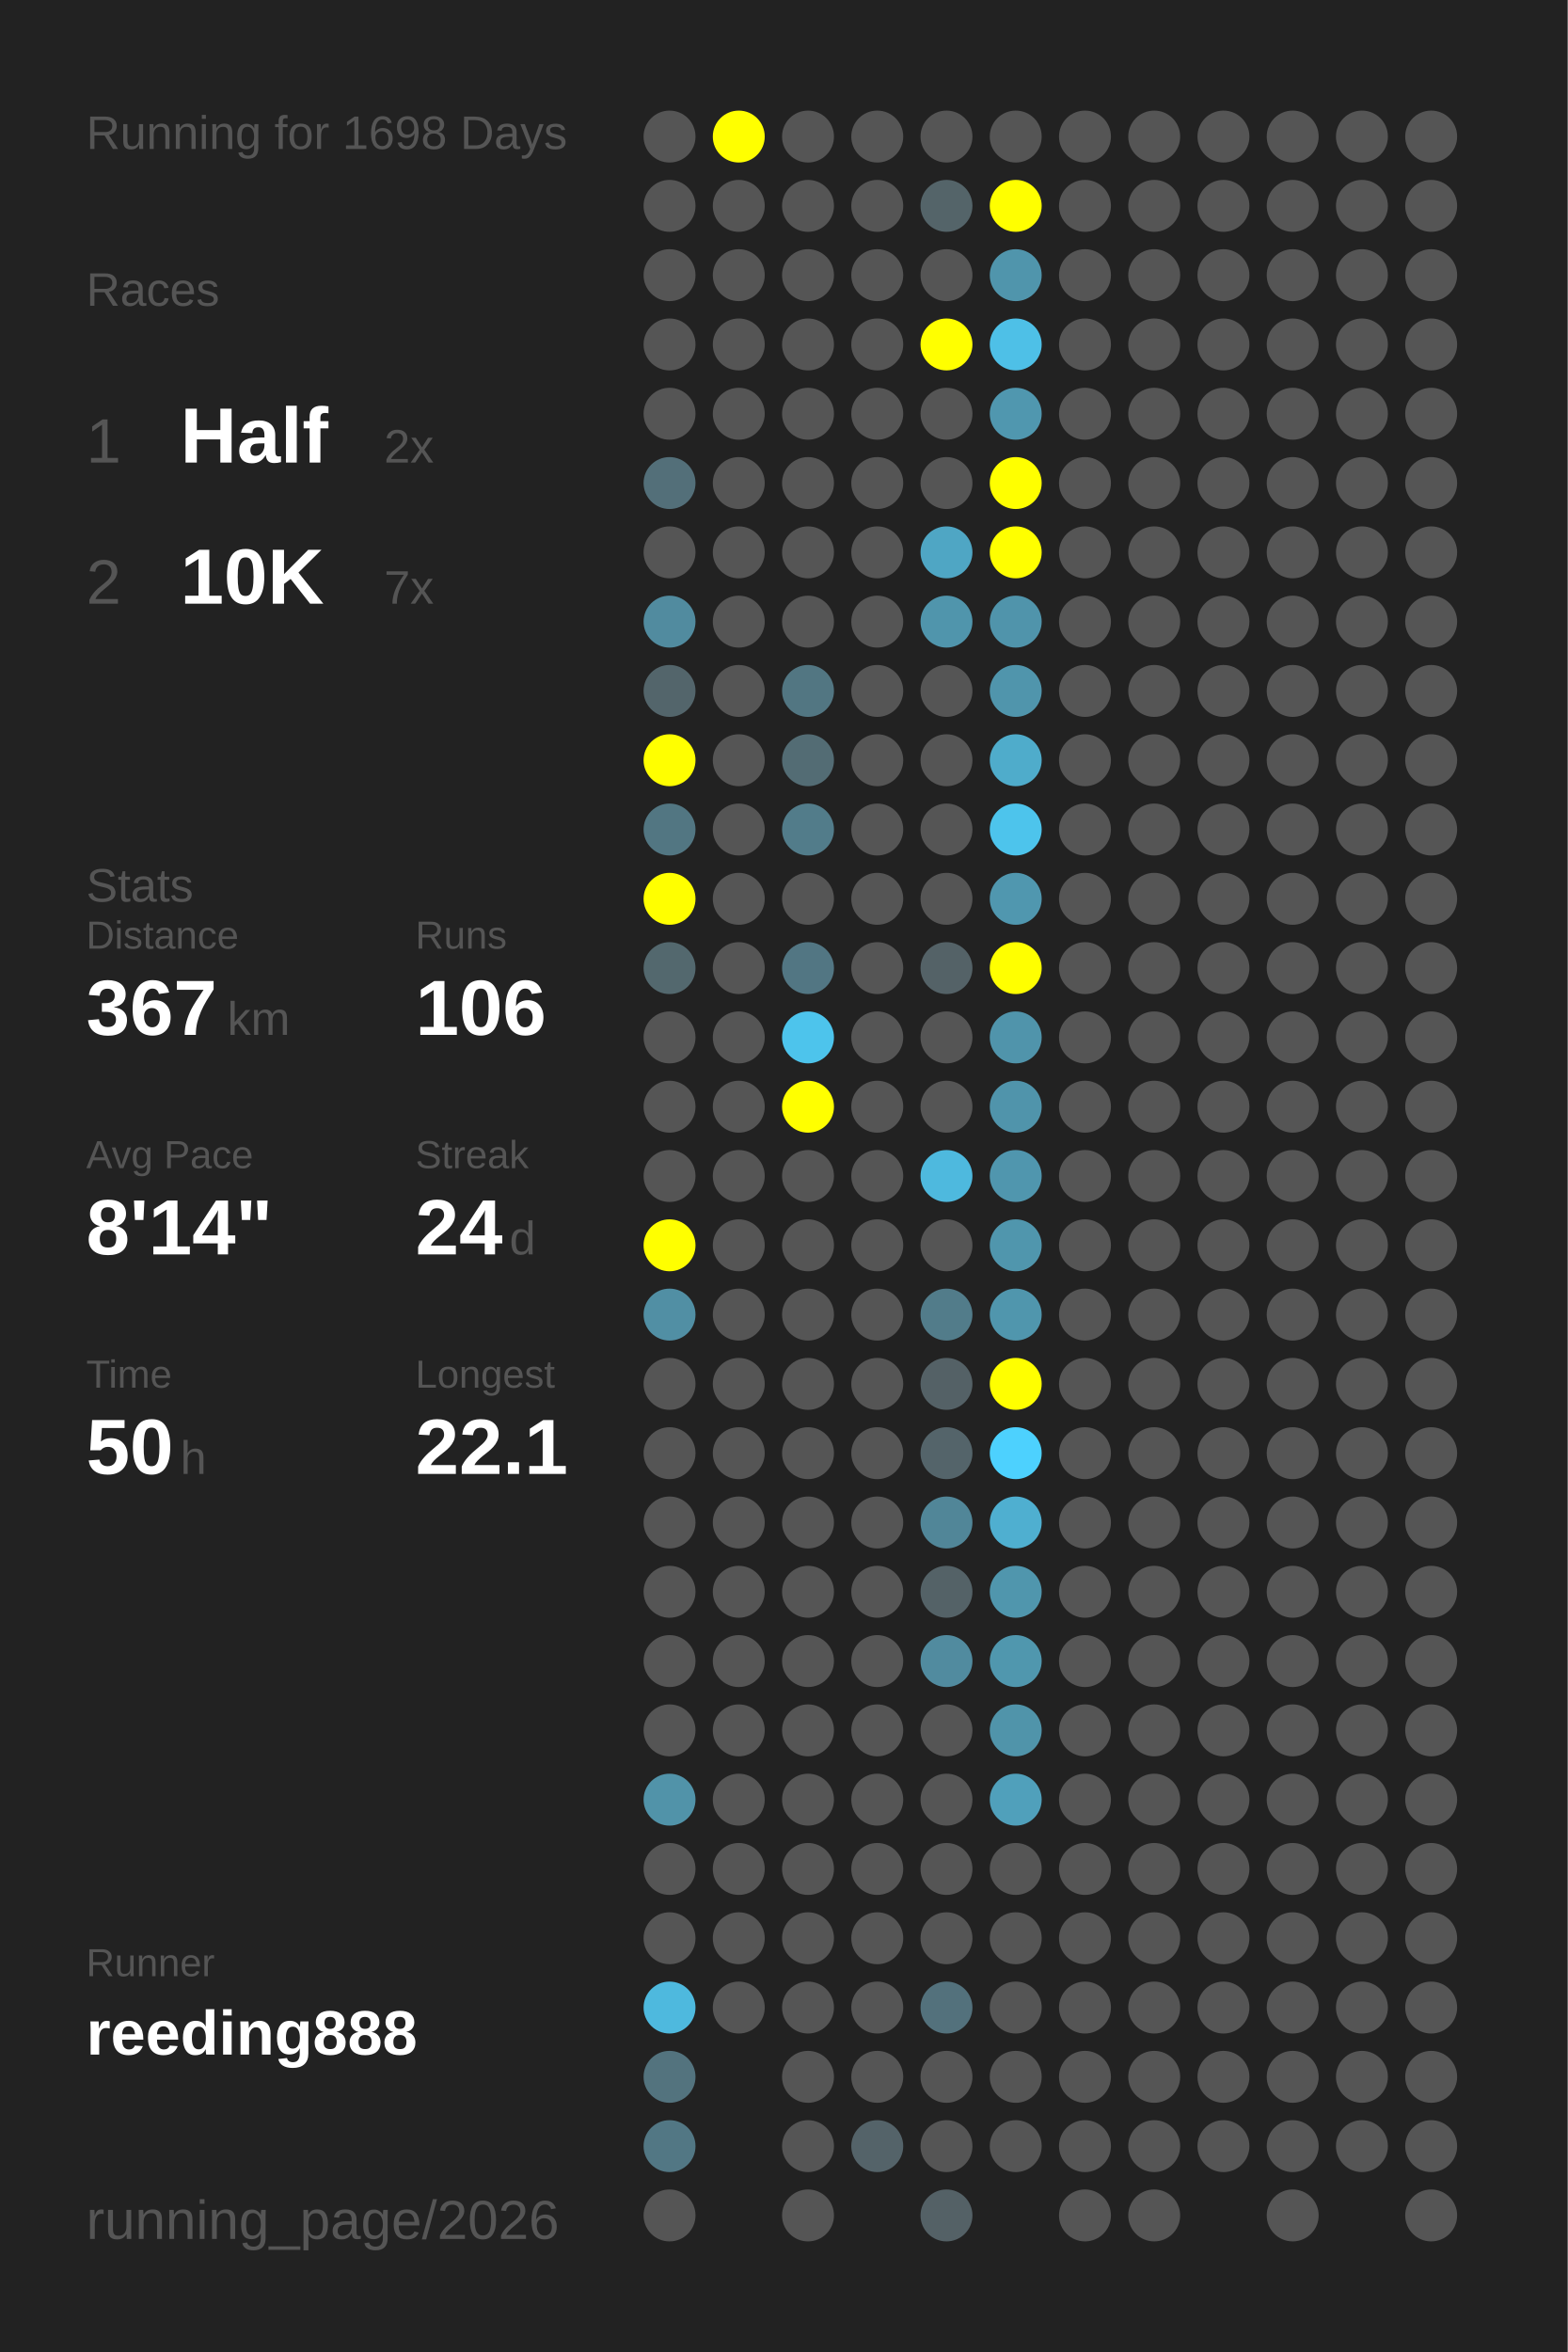
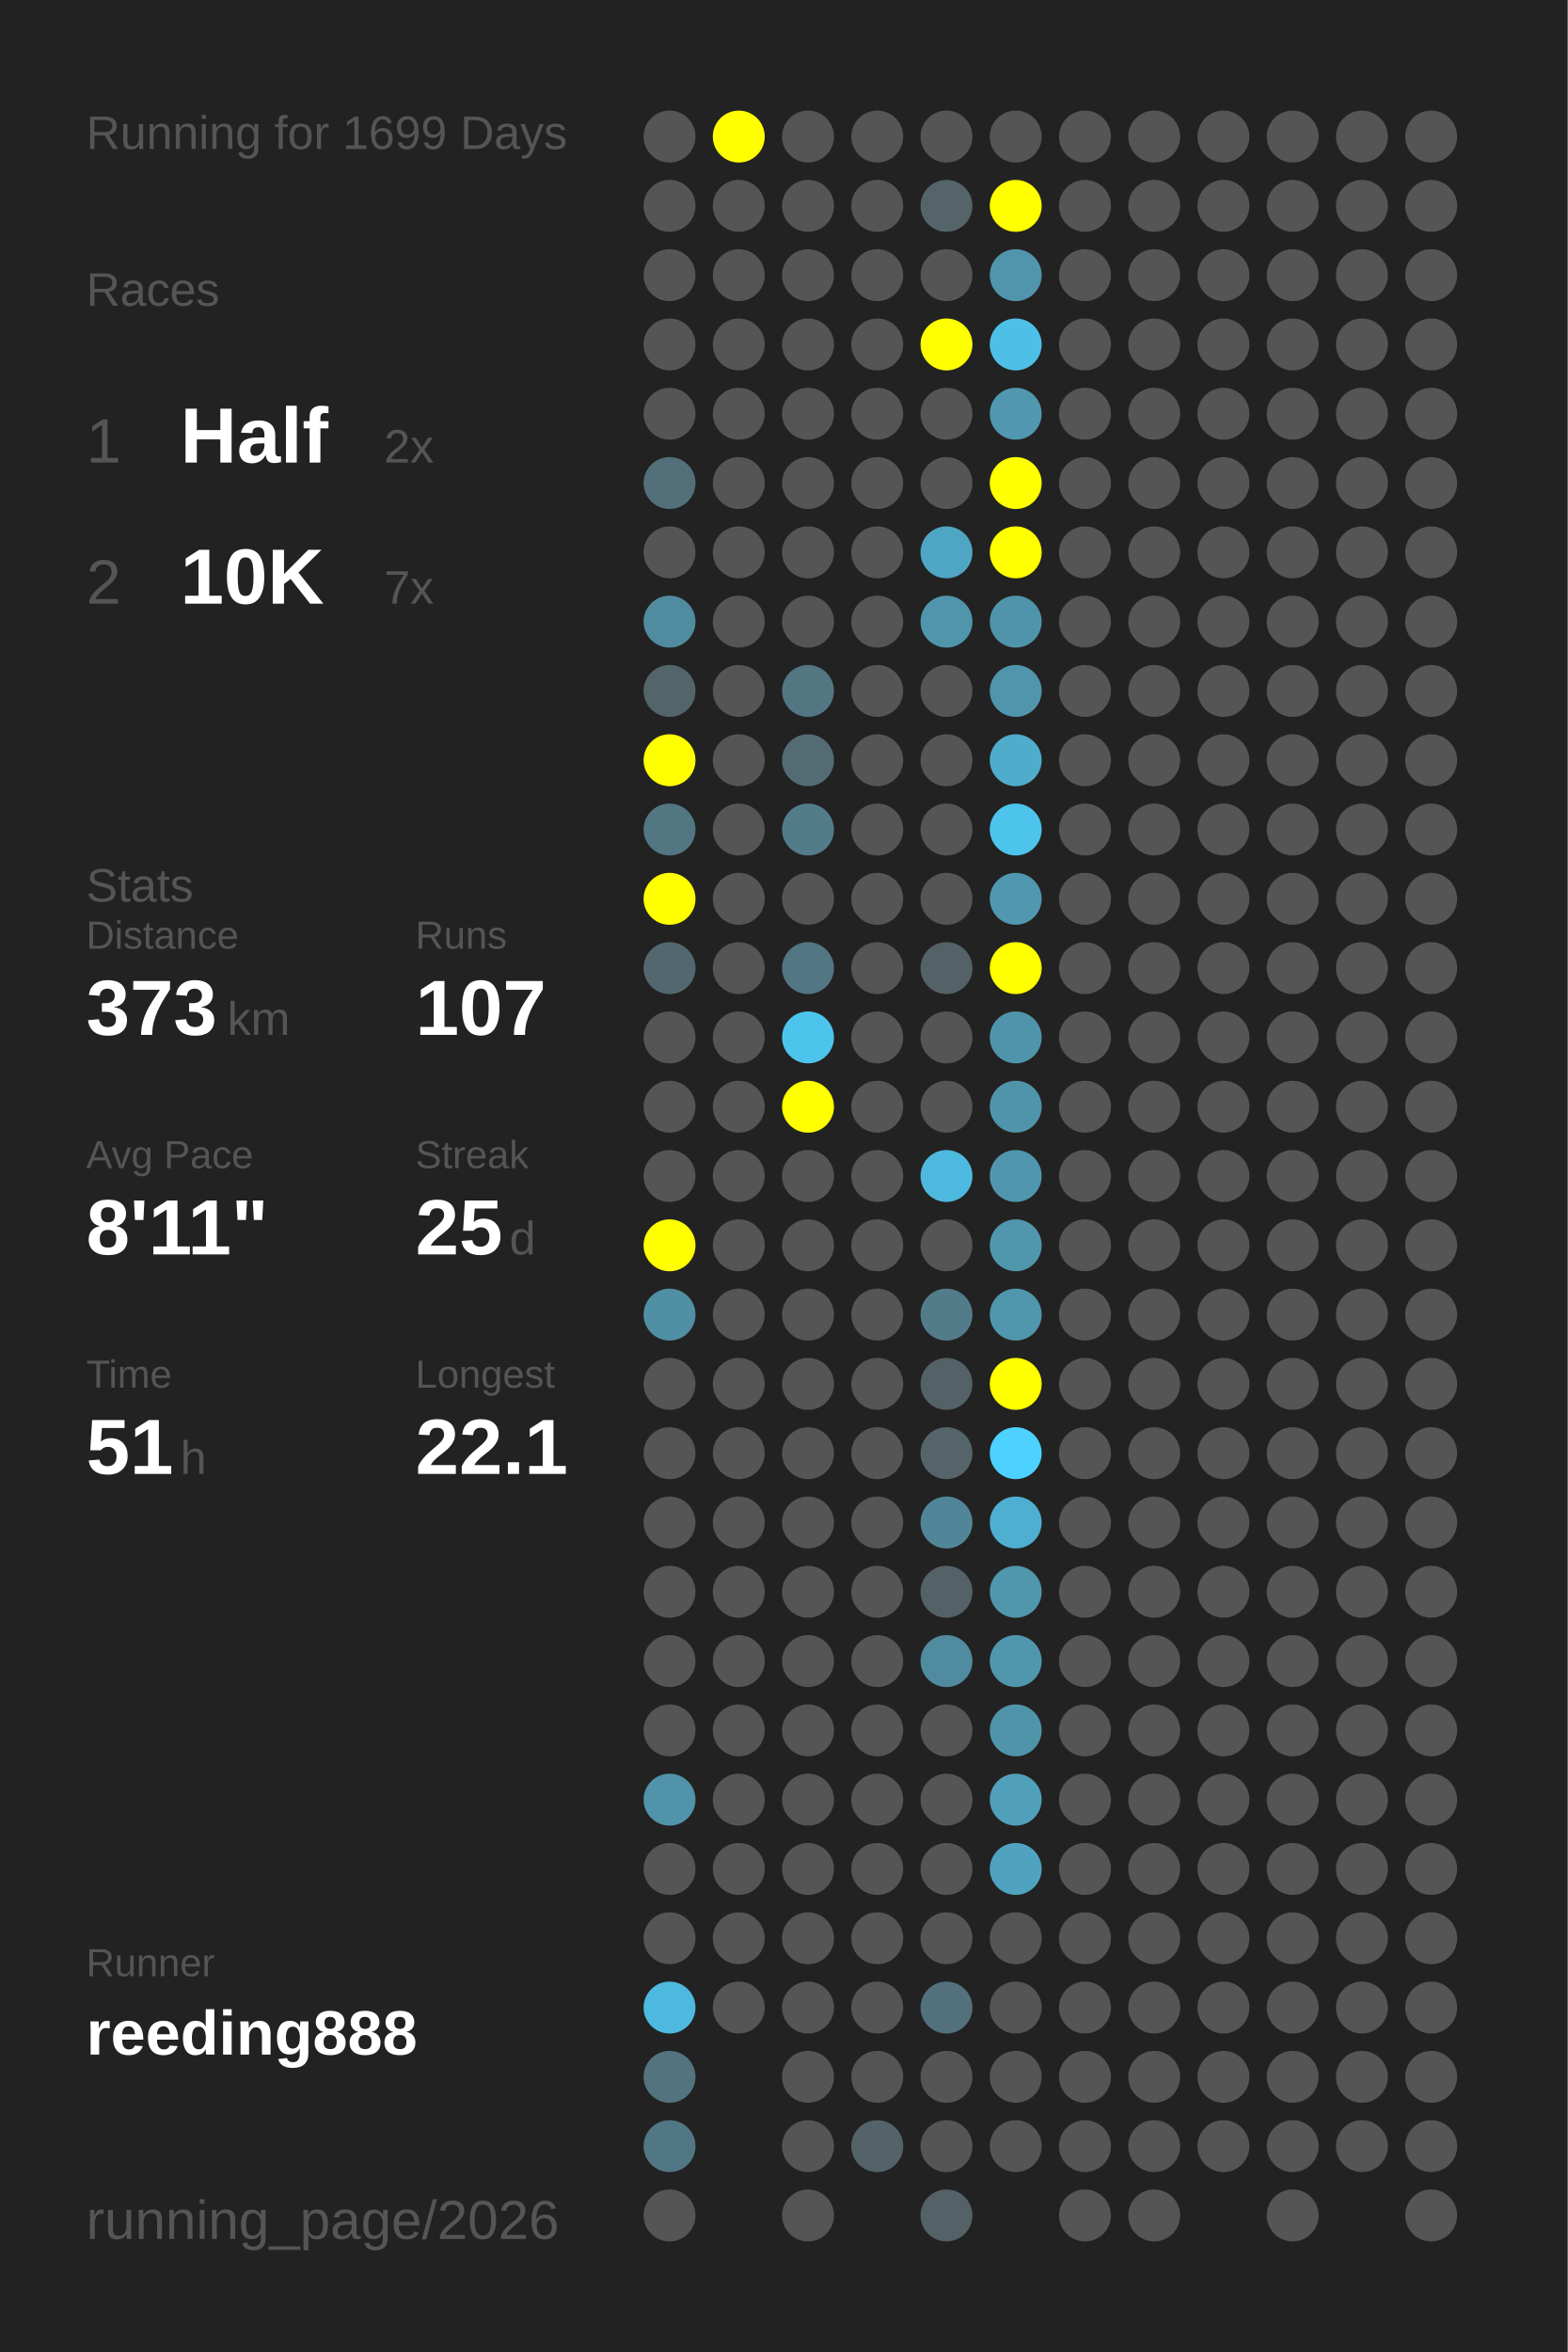
<svg xmlns="http://www.w3.org/2000/svg" baseProfile="full" height="300mm" version="1.1" viewBox="0,0,200,300" width="200mm">
  <defs />
  <rect fill="#222222" height="300" width="200" x="0" y="0" />
-   <text fill="#555555" style="font-size:6px; font-family:Arial;" x="11" y="19">Running for 1698 Days</text>
+   <text fill="#555555" style="font-size:6px; font-family:Arial;" x="11" y="19">Running for 1699 Days</text>
  <text fill="#555555" style="font-size:6px; font-family:Arial;" x="11" y="39">Races</text>
  <text fill="#555555" style="font-size:8px; font-family:Arial;" x="11" y="59">1</text>
  <text fill="#FFFFFF" style="font-size:10px; font-family:Arial; font-weight:bold;" x="23" y="59">Half</text>
  <text fill="#555555" style="font-size:6px; font-family:Arial;" x="49" y="59">2x</text>
  <text fill="#555555" style="font-size:8px; font-family:Arial;" x="11" y="77">2</text>
  <text fill="#FFFFFF" style="font-size:10px; font-family:Arial; font-weight:bold;" x="23" y="77">10K</text>
  <text fill="#555555" style="font-size:6px; font-family:Arial;" x="49" y="77">7x</text>
  <text fill="#555555" style="font-size:6px; font-family:Arial;" x="11" y="115">Stats</text>
  <text fill="#555555" style="font-size:5px; font-family:Arial;" x="11" y="121">Distance</text>
-   <text fill="#FFFFFF" style="font-size:10px; font-family:Arial; font-weight:bold;" x="11" y="132">367</text>
+   <text fill="#FFFFFF" style="font-size:10px; font-family:Arial; font-weight:bold;" x="11" y="132">373</text>
  <text fill="#555555" style="font-size:6px; font-family:Arial;" x="29" y="132">km</text>
  <text fill="#555555" style="font-size:5px; font-family:Arial;" x="53" y="121">Runs</text>
-   <text fill="#FFFFFF" style="font-size:10px; font-family:Arial; font-weight:bold;" x="53" y="132">106</text>
+   <text fill="#FFFFFF" style="font-size:10px; font-family:Arial; font-weight:bold;" x="53" y="132">107</text>
  <text fill="#555555" style="font-size:5px; font-family:Arial;" x="11" y="149">Avg Pace</text>
-   <text fill="#FFFFFF" style="font-size:10px; font-family:Arial; font-weight:bold;" x="11" y="160">8'14"</text>
+   <text fill="#FFFFFF" style="font-size:10px; font-family:Arial; font-weight:bold;" x="11" y="160">8'11"</text>
  <text fill="#555555" style="font-size:5px; font-family:Arial;" x="53" y="149">Streak</text>
-   <text fill="#FFFFFF" style="font-size:10px; font-family:Arial; font-weight:bold;" x="53" y="160">24</text>
+   <text fill="#FFFFFF" style="font-size:10px; font-family:Arial; font-weight:bold;" x="53" y="160">25</text>
  <text fill="#555555" style="font-size:6px; font-family:Arial;" x="65" y="160">d</text>
  <text fill="#555555" style="font-size:5px; font-family:Arial;" x="11" y="177">Time</text>
-   <text fill="#FFFFFF" style="font-size:10px; font-family:Arial; font-weight:bold;" x="11" y="188">50</text>
+   <text fill="#FFFFFF" style="font-size:10px; font-family:Arial; font-weight:bold;" x="11" y="188">51</text>
  <text fill="#555555" style="font-size:6px; font-family:Arial;" x="23" y="188">h</text>
  <text fill="#555555" style="font-size:5px; font-family:Arial;" x="53" y="177">Longest</text>
  <text fill="#FFFFFF" style="font-size:10px; font-family:Arial; font-weight:bold;" x="53" y="188">22.1</text>
  <text fill="#555555" style="font-size:5px; font-family:Arial;" x="11" y="252.065">Runner</text>
  <text fill="#FFFFFF" style="font-size:8px; font-family:Arial; font-weight:bold;" x="11" y="262.065">reeding888</text>
  <text fill="#555555" style="font-size:7px; font-family:Arial;" x="11" y="285.581">running_page/2026</text>
  <circle cx="85.417" cy="17.419" fill="#555555" r="3.312" />
  <circle cx="85.417" cy="26.258" fill="#555555" r="3.312" />
  <circle cx="85.417" cy="35.097" fill="#555555" r="3.312" />
  <circle cx="85.417" cy="43.935" fill="#555555" r="3.312" />
  <circle cx="85.417" cy="52.774" fill="#555555" r="3.312" />
  <circle cx="85.417" cy="61.613" fill="#536f79" r="3.312" />
  <circle cx="85.417" cy="70.452" fill="#555555" r="3.312" />
  <circle cx="85.417" cy="79.29" fill="#518b9f" r="3.312" />
  <circle cx="85.417" cy="88.129" fill="#53656b" r="3.312" />
  <circle cx="85.417" cy="96.968" fill="#FFFF00" r="3.312" />
  <circle cx="85.417" cy="105.806" fill="#527682" r="3.312" />
  <circle cx="85.417" cy="114.645" fill="#FFFF00" r="3.312" />
  <circle cx="85.417" cy="123.484" fill="#53686e" r="3.312" />
  <circle cx="85.417" cy="132.323" fill="#555555" r="3.312" />
  <circle cx="85.417" cy="141.161" fill="#555555" r="3.312" />
  <circle cx="85.417" cy="150" fill="#555555" r="3.312" />
  <circle cx="85.417" cy="158.839" fill="#FFFF00" r="3.312" />
  <circle cx="85.417" cy="167.677" fill="#518fa4" r="3.312" />
  <circle cx="85.417" cy="176.516" fill="#555555" r="3.312" />
  <circle cx="85.417" cy="185.355" fill="#555555" r="3.312" />
  <circle cx="85.417" cy="194.194" fill="#555555" r="3.312" />
  <circle cx="85.417" cy="203.032" fill="#555555" r="3.312" />
  <circle cx="85.417" cy="211.871" fill="#555555" r="3.312" />
  <circle cx="85.417" cy="220.71" fill="#555555" r="3.312" />
  <circle cx="85.417" cy="229.548" fill="#5193a9" r="3.312" />
  <circle cx="85.417" cy="238.387" fill="#555555" r="3.312" />
  <circle cx="85.417" cy="247.226" fill="#555555" r="3.312" />
  <circle cx="85.417" cy="256.065" fill="#4eb9de" r="3.312" />
  <circle cx="85.417" cy="264.903" fill="#53737e" r="3.312" />
  <circle cx="85.417" cy="273.742" fill="#527784" r="3.312" />
  <circle cx="85.417" cy="282.581" fill="#555555" r="3.312" />
  <circle cx="94.25" cy="17.419" fill="#FFFF00" r="3.312" />
  <circle cx="94.25" cy="26.258" fill="#555555" r="3.312" />
  <circle cx="94.25" cy="35.097" fill="#555555" r="3.312" />
  <circle cx="94.25" cy="43.935" fill="#555555" r="3.312" />
  <circle cx="94.25" cy="52.774" fill="#555555" r="3.312" />
  <circle cx="94.25" cy="61.613" fill="#555555" r="3.312" />
  <circle cx="94.25" cy="70.452" fill="#555555" r="3.312" />
  <circle cx="94.25" cy="79.29" fill="#555555" r="3.312" />
  <circle cx="94.25" cy="88.129" fill="#555555" r="3.312" />
  <circle cx="94.25" cy="96.968" fill="#555555" r="3.312" />
  <circle cx="94.25" cy="105.806" fill="#555555" r="3.312" />
  <circle cx="94.25" cy="114.645" fill="#555555" r="3.312" />
  <circle cx="94.25" cy="123.484" fill="#555555" r="3.312" />
  <circle cx="94.25" cy="132.323" fill="#555555" r="3.312" />
  <circle cx="94.25" cy="141.161" fill="#555555" r="3.312" />
  <circle cx="94.25" cy="150" fill="#555555" r="3.312" />
  <circle cx="94.25" cy="158.839" fill="#555555" r="3.312" />
  <circle cx="94.25" cy="167.677" fill="#555555" r="3.312" />
  <circle cx="94.25" cy="176.516" fill="#555555" r="3.312" />
  <circle cx="94.25" cy="185.355" fill="#555555" r="3.312" />
  <circle cx="94.25" cy="194.194" fill="#555555" r="3.312" />
  <circle cx="94.25" cy="203.032" fill="#555555" r="3.312" />
  <circle cx="94.25" cy="211.871" fill="#555555" r="3.312" />
  <circle cx="94.25" cy="220.71" fill="#555555" r="3.312" />
  <circle cx="94.25" cy="229.548" fill="#555555" r="3.312" />
  <circle cx="94.25" cy="238.387" fill="#555555" r="3.312" />
  <circle cx="94.25" cy="247.226" fill="#555555" r="3.312" />
  <circle cx="94.25" cy="256.065" fill="#555555" r="3.312" />
  <circle cx="103.083" cy="17.419" fill="#555555" r="3.312" />
  <circle cx="103.083" cy="26.258" fill="#555555" r="3.312" />
  <circle cx="103.083" cy="35.097" fill="#555555" r="3.312" />
  <circle cx="103.083" cy="43.935" fill="#555555" r="3.312" />
  <circle cx="103.083" cy="52.774" fill="#555555" r="3.312" />
  <circle cx="103.083" cy="61.613" fill="#555555" r="3.312" />
  <circle cx="103.083" cy="70.452" fill="#555555" r="3.312" />
  <circle cx="103.083" cy="79.29" fill="#555555" r="3.312" />
  <circle cx="103.083" cy="88.129" fill="#527682" r="3.312" />
  <circle cx="103.083" cy="96.968" fill="#536c74" r="3.312" />
  <circle cx="103.083" cy="105.806" fill="#527c8a" r="3.312" />
  <circle cx="103.083" cy="114.645" fill="#555555" r="3.312" />
  <circle cx="103.083" cy="123.484" fill="#527683" r="3.312" />
  <circle cx="103.083" cy="132.323" fill="#4dc4ec" r="3.312" />
  <circle cx="103.083" cy="141.161" fill="#FFFF00" r="3.312" />
  <circle cx="103.083" cy="150" fill="#555555" r="3.312" />
  <circle cx="103.083" cy="158.839" fill="#555555" r="3.312" />
  <circle cx="103.083" cy="167.677" fill="#555555" r="3.312" />
  <circle cx="103.083" cy="176.516" fill="#555555" r="3.312" />
  <circle cx="103.083" cy="185.355" fill="#555555" r="3.312" />
  <circle cx="103.083" cy="194.194" fill="#555555" r="3.312" />
  <circle cx="103.083" cy="203.032" fill="#555555" r="3.312" />
  <circle cx="103.083" cy="211.871" fill="#555555" r="3.312" />
  <circle cx="103.083" cy="220.71" fill="#555555" r="3.312" />
  <circle cx="103.083" cy="229.548" fill="#555555" r="3.312" />
  <circle cx="103.083" cy="238.387" fill="#555555" r="3.312" />
  <circle cx="103.083" cy="247.226" fill="#555555" r="3.312" />
  <circle cx="103.083" cy="256.065" fill="#555555" r="3.312" />
  <circle cx="103.083" cy="264.903" fill="#555555" r="3.312" />
  <circle cx="103.083" cy="273.742" fill="#555555" r="3.312" />
  <circle cx="103.083" cy="282.581" fill="#555555" r="3.312" />
  <circle cx="111.917" cy="17.419" fill="#555555" r="3.312" />
  <circle cx="111.917" cy="26.258" fill="#555555" r="3.312" />
  <circle cx="111.917" cy="35.097" fill="#555555" r="3.312" />
  <circle cx="111.917" cy="43.935" fill="#555555" r="3.312" />
  <circle cx="111.917" cy="52.774" fill="#555555" r="3.312" />
  <circle cx="111.917" cy="61.613" fill="#555555" r="3.312" />
  <circle cx="111.917" cy="70.452" fill="#555555" r="3.312" />
  <circle cx="111.917" cy="79.29" fill="#555555" r="3.312" />
  <circle cx="111.917" cy="88.129" fill="#555555" r="3.312" />
  <circle cx="111.917" cy="96.968" fill="#555555" r="3.312" />
  <circle cx="111.917" cy="105.806" fill="#555555" r="3.312" />
  <circle cx="111.917" cy="114.645" fill="#555555" r="3.312" />
  <circle cx="111.917" cy="123.484" fill="#555555" r="3.312" />
  <circle cx="111.917" cy="132.323" fill="#555555" r="3.312" />
  <circle cx="111.917" cy="141.161" fill="#555555" r="3.312" />
  <circle cx="111.917" cy="150" fill="#555555" r="3.312" />
  <circle cx="111.917" cy="158.839" fill="#555555" r="3.312" />
  <circle cx="111.917" cy="167.677" fill="#555555" r="3.312" />
  <circle cx="111.917" cy="176.516" fill="#555555" r="3.312" />
  <circle cx="111.917" cy="185.355" fill="#555555" r="3.312" />
  <circle cx="111.917" cy="194.194" fill="#555555" r="3.312" />
  <circle cx="111.917" cy="203.032" fill="#555555" r="3.312" />
  <circle cx="111.917" cy="211.871" fill="#555555" r="3.312" />
  <circle cx="111.917" cy="220.71" fill="#555555" r="3.312" />
  <circle cx="111.917" cy="229.548" fill="#555555" r="3.312" />
  <circle cx="111.917" cy="238.387" fill="#555555" r="3.312" />
  <circle cx="111.917" cy="247.226" fill="#555555" r="3.312" />
  <circle cx="111.917" cy="256.065" fill="#555555" r="3.312" />
  <circle cx="111.917" cy="264.903" fill="#555555" r="3.312" />
  <circle cx="111.917" cy="273.742" fill="#546369" r="3.312" />
  <circle cx="120.75" cy="17.419" fill="#555555" r="3.312" />
  <circle cx="120.75" cy="26.258" fill="#546469" r="3.312" />
  <circle cx="120.75" cy="35.097" fill="#555555" r="3.312" />
  <circle cx="120.75" cy="43.935" fill="#FFFF00" r="3.312" />
  <circle cx="120.75" cy="52.774" fill="#555555" r="3.312" />
  <circle cx="120.75" cy="61.613" fill="#555555" r="3.312" />
  <circle cx="120.75" cy="70.452" fill="#4fa6c4" r="3.312" />
  <circle cx="120.75" cy="79.29" fill="#5095ac" r="3.312" />
  <circle cx="120.75" cy="88.129" fill="#555555" r="3.312" />
  <circle cx="120.75" cy="96.968" fill="#555555" r="3.312" />
  <circle cx="120.75" cy="105.806" fill="#555555" r="3.312" />
  <circle cx="120.75" cy="114.645" fill="#555555" r="3.312" />
  <circle cx="120.75" cy="123.484" fill="#546267" r="3.312" />
  <circle cx="120.75" cy="132.323" fill="#555555" r="3.312" />
  <circle cx="120.75" cy="141.161" fill="#555555" r="3.312" />
  <circle cx="120.75" cy="150" fill="#4eb9de" r="3.312" />
  <circle cx="120.75" cy="158.839" fill="#555555" r="3.312" />
  <circle cx="120.75" cy="167.677" fill="#527c8a" r="3.312" />
  <circle cx="120.75" cy="176.516" fill="#546166" r="3.312" />
  <circle cx="120.75" cy="185.355" fill="#54646a" r="3.312" />
  <circle cx="120.75" cy="194.194" fill="#518698" r="3.312" />
  <circle cx="120.75" cy="203.032" fill="#546267" r="3.312" />
  <circle cx="120.75" cy="211.871" fill="#518b9f" r="3.312" />
  <circle cx="120.75" cy="220.71" fill="#555555" r="3.312" />
  <circle cx="120.75" cy="229.548" fill="#555555" r="3.312" />
  <circle cx="120.75" cy="238.387" fill="#555555" r="3.312" />
  <circle cx="120.75" cy="247.226" fill="#555555" r="3.312" />
  <circle cx="120.75" cy="256.065" fill="#53717c" r="3.312" />
  <circle cx="120.75" cy="264.903" fill="#555555" r="3.312" />
  <circle cx="120.75" cy="273.742" fill="#555555" r="3.312" />
  <circle cx="120.75" cy="282.581" fill="#546166" r="3.312" />
  <circle cx="129.583" cy="17.419" fill="#555555" r="3.312" />
  <circle cx="129.583" cy="26.258" fill="#FFFF00" r="3.312" />
  <circle cx="129.583" cy="35.097" fill="#5095ac" r="3.312" />
  <circle cx="129.583" cy="43.935" fill="#4ec0e7" r="3.312" />
  <circle cx="129.583" cy="52.774" fill="#5097af" r="3.312" />
  <circle cx="129.583" cy="61.613" fill="#FFFF00" r="3.312" />
  <circle cx="129.583" cy="70.452" fill="#FFFF00" r="3.312" />
  <circle cx="129.583" cy="79.29" fill="#5094ab" r="3.312" />
  <circle cx="129.583" cy="88.129" fill="#5095ac" r="3.312" />
  <circle cx="129.583" cy="96.968" fill="#4faccb" r="3.312" />
  <circle cx="129.583" cy="105.806" fill="#4dc4ec" r="3.312" />
  <circle cx="129.583" cy="114.645" fill="#5097af" r="3.312" />
  <circle cx="129.583" cy="123.484" fill="#FFFF00" r="3.312" />
  <circle cx="129.583" cy="132.323" fill="#5094ab" r="3.312" />
  <circle cx="129.583" cy="141.161" fill="#5094ab" r="3.312" />
  <circle cx="129.583" cy="150" fill="#5096ae" r="3.312" />
  <circle cx="129.583" cy="158.839" fill="#5096ad" r="3.312" />
  <circle cx="129.583" cy="167.677" fill="#5096ad" r="3.312" />
  <circle cx="129.583" cy="176.516" fill="#FFFF00" r="3.312" />
  <circle cx="129.583" cy="185.355" fill="#4dd1fe" r="3.312" />
  <circle cx="129.583" cy="194.194" fill="#4fafd0" r="3.312" />
  <circle cx="129.583" cy="203.032" fill="#5096ad" r="3.312" />
  <circle cx="129.583" cy="211.871" fill="#5097ae" r="3.312" />
  <circle cx="129.583" cy="220.71" fill="#5094aa" r="3.312" />
  <circle cx="129.583" cy="229.548" fill="#50a0bb" r="3.312" />
-   <circle cx="129.583" cy="238.387" fill="#555555" r="3.312" />
+   <circle cx="129.583" cy="238.387" fill="#4fa3c0" r="3.312" />
  <circle cx="129.583" cy="247.226" fill="#555555" r="3.312" />
  <circle cx="129.583" cy="256.065" fill="#555555" r="3.312" />
  <circle cx="129.583" cy="264.903" fill="#555555" r="3.312" />
  <circle cx="129.583" cy="273.742" fill="#555555" r="3.312" />
  <circle cx="138.417" cy="17.419" fill="#555555" r="3.312" />
  <circle cx="138.417" cy="26.258" fill="#555555" r="3.312" />
  <circle cx="138.417" cy="35.097" fill="#555555" r="3.312" />
  <circle cx="138.417" cy="43.935" fill="#555555" r="3.312" />
  <circle cx="138.417" cy="52.774" fill="#555555" r="3.312" />
  <circle cx="138.417" cy="61.613" fill="#555555" r="3.312" />
  <circle cx="138.417" cy="70.452" fill="#555555" r="3.312" />
  <circle cx="138.417" cy="79.29" fill="#555555" r="3.312" />
  <circle cx="138.417" cy="88.129" fill="#555555" r="3.312" />
  <circle cx="138.417" cy="96.968" fill="#555555" r="3.312" />
  <circle cx="138.417" cy="105.806" fill="#555555" r="3.312" />
  <circle cx="138.417" cy="114.645" fill="#555555" r="3.312" />
  <circle cx="138.417" cy="123.484" fill="#555555" r="3.312" />
  <circle cx="138.417" cy="132.323" fill="#555555" r="3.312" />
  <circle cx="138.417" cy="141.161" fill="#555555" r="3.312" />
  <circle cx="138.417" cy="150" fill="#555555" r="3.312" />
  <circle cx="138.417" cy="158.839" fill="#555555" r="3.312" />
  <circle cx="138.417" cy="167.677" fill="#555555" r="3.312" />
  <circle cx="138.417" cy="176.516" fill="#555555" r="3.312" />
  <circle cx="138.417" cy="185.355" fill="#555555" r="3.312" />
  <circle cx="138.417" cy="194.194" fill="#555555" r="3.312" />
  <circle cx="138.417" cy="203.032" fill="#555555" r="3.312" />
  <circle cx="138.417" cy="211.871" fill="#555555" r="3.312" />
  <circle cx="138.417" cy="220.71" fill="#555555" r="3.312" />
  <circle cx="138.417" cy="229.548" fill="#555555" r="3.312" />
  <circle cx="138.417" cy="238.387" fill="#555555" r="3.312" />
  <circle cx="138.417" cy="247.226" fill="#555555" r="3.312" />
  <circle cx="138.417" cy="256.065" fill="#555555" r="3.312" />
  <circle cx="138.417" cy="264.903" fill="#555555" r="3.312" />
  <circle cx="138.417" cy="273.742" fill="#555555" r="3.312" />
  <circle cx="138.417" cy="282.581" fill="#555555" r="3.312" />
  <circle cx="147.25" cy="17.419" fill="#555555" r="3.312" />
  <circle cx="147.25" cy="26.258" fill="#555555" r="3.312" />
  <circle cx="147.25" cy="35.097" fill="#555555" r="3.312" />
  <circle cx="147.25" cy="43.935" fill="#555555" r="3.312" />
  <circle cx="147.25" cy="52.774" fill="#555555" r="3.312" />
  <circle cx="147.25" cy="61.613" fill="#555555" r="3.312" />
  <circle cx="147.25" cy="70.452" fill="#555555" r="3.312" />
  <circle cx="147.25" cy="79.29" fill="#555555" r="3.312" />
  <circle cx="147.25" cy="88.129" fill="#555555" r="3.312" />
  <circle cx="147.25" cy="96.968" fill="#555555" r="3.312" />
  <circle cx="147.25" cy="105.806" fill="#555555" r="3.312" />
  <circle cx="147.25" cy="114.645" fill="#555555" r="3.312" />
  <circle cx="147.25" cy="123.484" fill="#555555" r="3.312" />
  <circle cx="147.25" cy="132.323" fill="#555555" r="3.312" />
  <circle cx="147.25" cy="141.161" fill="#555555" r="3.312" />
  <circle cx="147.25" cy="150" fill="#555555" r="3.312" />
  <circle cx="147.25" cy="158.839" fill="#555555" r="3.312" />
  <circle cx="147.25" cy="167.677" fill="#555555" r="3.312" />
  <circle cx="147.25" cy="176.516" fill="#555555" r="3.312" />
  <circle cx="147.25" cy="185.355" fill="#555555" r="3.312" />
  <circle cx="147.25" cy="194.194" fill="#555555" r="3.312" />
  <circle cx="147.25" cy="203.032" fill="#555555" r="3.312" />
  <circle cx="147.25" cy="211.871" fill="#555555" r="3.312" />
  <circle cx="147.25" cy="220.71" fill="#555555" r="3.312" />
  <circle cx="147.25" cy="229.548" fill="#555555" r="3.312" />
  <circle cx="147.25" cy="238.387" fill="#555555" r="3.312" />
  <circle cx="147.25" cy="247.226" fill="#555555" r="3.312" />
  <circle cx="147.25" cy="256.065" fill="#555555" r="3.312" />
  <circle cx="147.25" cy="264.903" fill="#555555" r="3.312" />
  <circle cx="147.25" cy="273.742" fill="#555555" r="3.312" />
  <circle cx="147.25" cy="282.581" fill="#555555" r="3.312" />
  <circle cx="156.083" cy="17.419" fill="#555555" r="3.312" />
  <circle cx="156.083" cy="26.258" fill="#555555" r="3.312" />
  <circle cx="156.083" cy="35.097" fill="#555555" r="3.312" />
  <circle cx="156.083" cy="43.935" fill="#555555" r="3.312" />
  <circle cx="156.083" cy="52.774" fill="#555555" r="3.312" />
  <circle cx="156.083" cy="61.613" fill="#555555" r="3.312" />
  <circle cx="156.083" cy="70.452" fill="#555555" r="3.312" />
  <circle cx="156.083" cy="79.29" fill="#555555" r="3.312" />
  <circle cx="156.083" cy="88.129" fill="#555555" r="3.312" />
  <circle cx="156.083" cy="96.968" fill="#555555" r="3.312" />
  <circle cx="156.083" cy="105.806" fill="#555555" r="3.312" />
  <circle cx="156.083" cy="114.645" fill="#555555" r="3.312" />
  <circle cx="156.083" cy="123.484" fill="#555555" r="3.312" />
  <circle cx="156.083" cy="132.323" fill="#555555" r="3.312" />
  <circle cx="156.083" cy="141.161" fill="#555555" r="3.312" />
  <circle cx="156.083" cy="150" fill="#555555" r="3.312" />
  <circle cx="156.083" cy="158.839" fill="#555555" r="3.312" />
  <circle cx="156.083" cy="167.677" fill="#555555" r="3.312" />
  <circle cx="156.083" cy="176.516" fill="#555555" r="3.312" />
  <circle cx="156.083" cy="185.355" fill="#555555" r="3.312" />
  <circle cx="156.083" cy="194.194" fill="#555555" r="3.312" />
  <circle cx="156.083" cy="203.032" fill="#555555" r="3.312" />
  <circle cx="156.083" cy="211.871" fill="#555555" r="3.312" />
  <circle cx="156.083" cy="220.71" fill="#555555" r="3.312" />
  <circle cx="156.083" cy="229.548" fill="#555555" r="3.312" />
  <circle cx="156.083" cy="238.387" fill="#555555" r="3.312" />
  <circle cx="156.083" cy="247.226" fill="#555555" r="3.312" />
  <circle cx="156.083" cy="256.065" fill="#555555" r="3.312" />
  <circle cx="156.083" cy="264.903" fill="#555555" r="3.312" />
  <circle cx="156.083" cy="273.742" fill="#555555" r="3.312" />
  <circle cx="164.917" cy="17.419" fill="#555555" r="3.312" />
  <circle cx="164.917" cy="26.258" fill="#555555" r="3.312" />
  <circle cx="164.917" cy="35.097" fill="#555555" r="3.312" />
  <circle cx="164.917" cy="43.935" fill="#555555" r="3.312" />
  <circle cx="164.917" cy="52.774" fill="#555555" r="3.312" />
  <circle cx="164.917" cy="61.613" fill="#555555" r="3.312" />
  <circle cx="164.917" cy="70.452" fill="#555555" r="3.312" />
  <circle cx="164.917" cy="79.29" fill="#555555" r="3.312" />
  <circle cx="164.917" cy="88.129" fill="#555555" r="3.312" />
  <circle cx="164.917" cy="96.968" fill="#555555" r="3.312" />
  <circle cx="164.917" cy="105.806" fill="#555555" r="3.312" />
  <circle cx="164.917" cy="114.645" fill="#555555" r="3.312" />
  <circle cx="164.917" cy="123.484" fill="#555555" r="3.312" />
  <circle cx="164.917" cy="132.323" fill="#555555" r="3.312" />
  <circle cx="164.917" cy="141.161" fill="#555555" r="3.312" />
  <circle cx="164.917" cy="150" fill="#555555" r="3.312" />
  <circle cx="164.917" cy="158.839" fill="#555555" r="3.312" />
  <circle cx="164.917" cy="167.677" fill="#555555" r="3.312" />
  <circle cx="164.917" cy="176.516" fill="#555555" r="3.312" />
  <circle cx="164.917" cy="185.355" fill="#555555" r="3.312" />
  <circle cx="164.917" cy="194.194" fill="#555555" r="3.312" />
  <circle cx="164.917" cy="203.032" fill="#555555" r="3.312" />
  <circle cx="164.917" cy="211.871" fill="#555555" r="3.312" />
  <circle cx="164.917" cy="220.71" fill="#555555" r="3.312" />
  <circle cx="164.917" cy="229.548" fill="#555555" r="3.312" />
  <circle cx="164.917" cy="238.387" fill="#555555" r="3.312" />
  <circle cx="164.917" cy="247.226" fill="#555555" r="3.312" />
  <circle cx="164.917" cy="256.065" fill="#555555" r="3.312" />
  <circle cx="164.917" cy="264.903" fill="#555555" r="3.312" />
  <circle cx="164.917" cy="273.742" fill="#555555" r="3.312" />
  <circle cx="164.917" cy="282.581" fill="#555555" r="3.312" />
  <circle cx="173.75" cy="17.419" fill="#555555" r="3.312" />
  <circle cx="173.75" cy="26.258" fill="#555555" r="3.312" />
  <circle cx="173.75" cy="35.097" fill="#555555" r="3.312" />
  <circle cx="173.75" cy="43.935" fill="#555555" r="3.312" />
  <circle cx="173.75" cy="52.774" fill="#555555" r="3.312" />
  <circle cx="173.75" cy="61.613" fill="#555555" r="3.312" />
  <circle cx="173.75" cy="70.452" fill="#555555" r="3.312" />
  <circle cx="173.75" cy="79.29" fill="#555555" r="3.312" />
  <circle cx="173.75" cy="88.129" fill="#555555" r="3.312" />
  <circle cx="173.75" cy="96.968" fill="#555555" r="3.312" />
  <circle cx="173.75" cy="105.806" fill="#555555" r="3.312" />
  <circle cx="173.75" cy="114.645" fill="#555555" r="3.312" />
  <circle cx="173.75" cy="123.484" fill="#555555" r="3.312" />
  <circle cx="173.75" cy="132.323" fill="#555555" r="3.312" />
  <circle cx="173.75" cy="141.161" fill="#555555" r="3.312" />
  <circle cx="173.75" cy="150" fill="#555555" r="3.312" />
  <circle cx="173.75" cy="158.839" fill="#555555" r="3.312" />
  <circle cx="173.75" cy="167.677" fill="#555555" r="3.312" />
  <circle cx="173.75" cy="176.516" fill="#555555" r="3.312" />
  <circle cx="173.75" cy="185.355" fill="#555555" r="3.312" />
  <circle cx="173.75" cy="194.194" fill="#555555" r="3.312" />
  <circle cx="173.75" cy="203.032" fill="#555555" r="3.312" />
  <circle cx="173.75" cy="211.871" fill="#555555" r="3.312" />
  <circle cx="173.75" cy="220.71" fill="#555555" r="3.312" />
  <circle cx="173.75" cy="229.548" fill="#555555" r="3.312" />
  <circle cx="173.75" cy="238.387" fill="#555555" r="3.312" />
  <circle cx="173.75" cy="247.226" fill="#555555" r="3.312" />
  <circle cx="173.75" cy="256.065" fill="#555555" r="3.312" />
  <circle cx="173.75" cy="264.903" fill="#555555" r="3.312" />
  <circle cx="173.75" cy="273.742" fill="#555555" r="3.312" />
  <circle cx="182.583" cy="17.419" fill="#555555" r="3.312" />
  <circle cx="182.583" cy="26.258" fill="#555555" r="3.312" />
  <circle cx="182.583" cy="35.097" fill="#555555" r="3.312" />
  <circle cx="182.583" cy="43.935" fill="#555555" r="3.312" />
  <circle cx="182.583" cy="52.774" fill="#555555" r="3.312" />
  <circle cx="182.583" cy="61.613" fill="#555555" r="3.312" />
  <circle cx="182.583" cy="70.452" fill="#555555" r="3.312" />
  <circle cx="182.583" cy="79.29" fill="#555555" r="3.312" />
  <circle cx="182.583" cy="88.129" fill="#555555" r="3.312" />
  <circle cx="182.583" cy="96.968" fill="#555555" r="3.312" />
  <circle cx="182.583" cy="105.806" fill="#555555" r="3.312" />
  <circle cx="182.583" cy="114.645" fill="#555555" r="3.312" />
  <circle cx="182.583" cy="123.484" fill="#555555" r="3.312" />
  <circle cx="182.583" cy="132.323" fill="#555555" r="3.312" />
  <circle cx="182.583" cy="141.161" fill="#555555" r="3.312" />
  <circle cx="182.583" cy="150" fill="#555555" r="3.312" />
  <circle cx="182.583" cy="158.839" fill="#555555" r="3.312" />
  <circle cx="182.583" cy="167.677" fill="#555555" r="3.312" />
  <circle cx="182.583" cy="176.516" fill="#555555" r="3.312" />
  <circle cx="182.583" cy="185.355" fill="#555555" r="3.312" />
  <circle cx="182.583" cy="194.194" fill="#555555" r="3.312" />
  <circle cx="182.583" cy="203.032" fill="#555555" r="3.312" />
  <circle cx="182.583" cy="211.871" fill="#555555" r="3.312" />
  <circle cx="182.583" cy="220.71" fill="#555555" r="3.312" />
  <circle cx="182.583" cy="229.548" fill="#555555" r="3.312" />
  <circle cx="182.583" cy="238.387" fill="#555555" r="3.312" />
  <circle cx="182.583" cy="247.226" fill="#555555" r="3.312" />
  <circle cx="182.583" cy="256.065" fill="#555555" r="3.312" />
  <circle cx="182.583" cy="264.903" fill="#555555" r="3.312" />
  <circle cx="182.583" cy="273.742" fill="#555555" r="3.312" />
  <circle cx="182.583" cy="282.581" fill="#555555" r="3.312" />
</svg>
